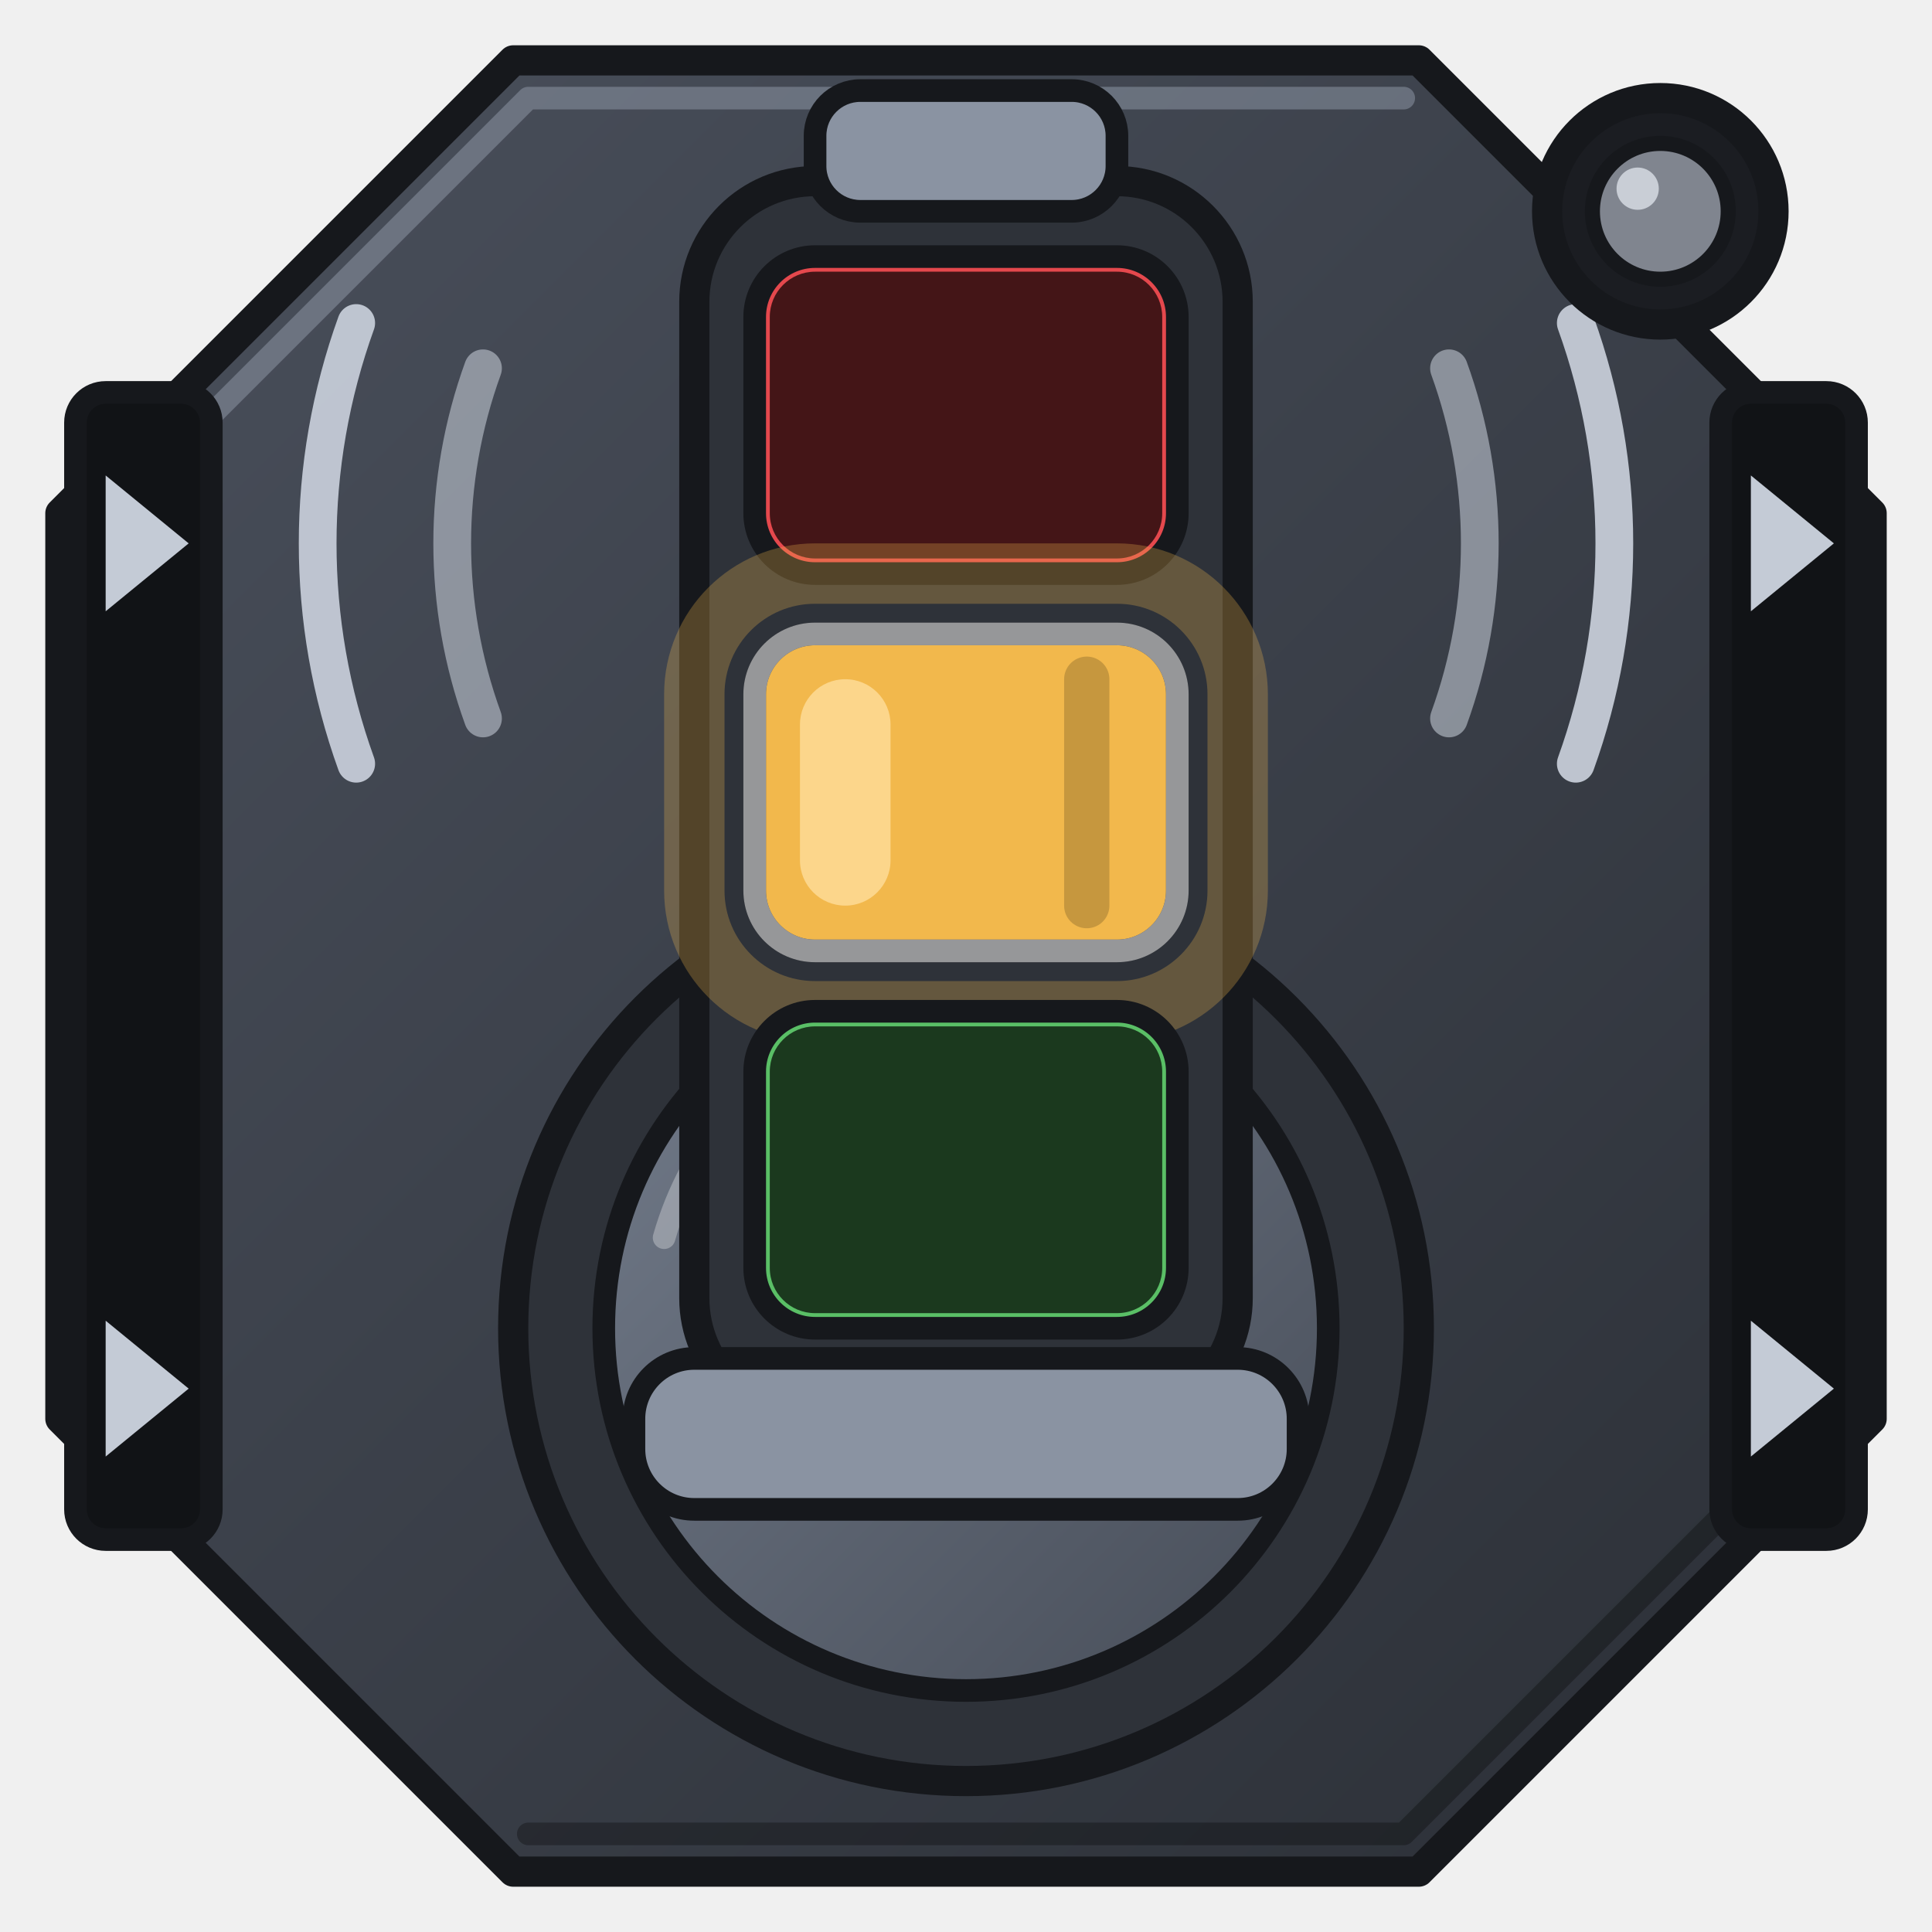
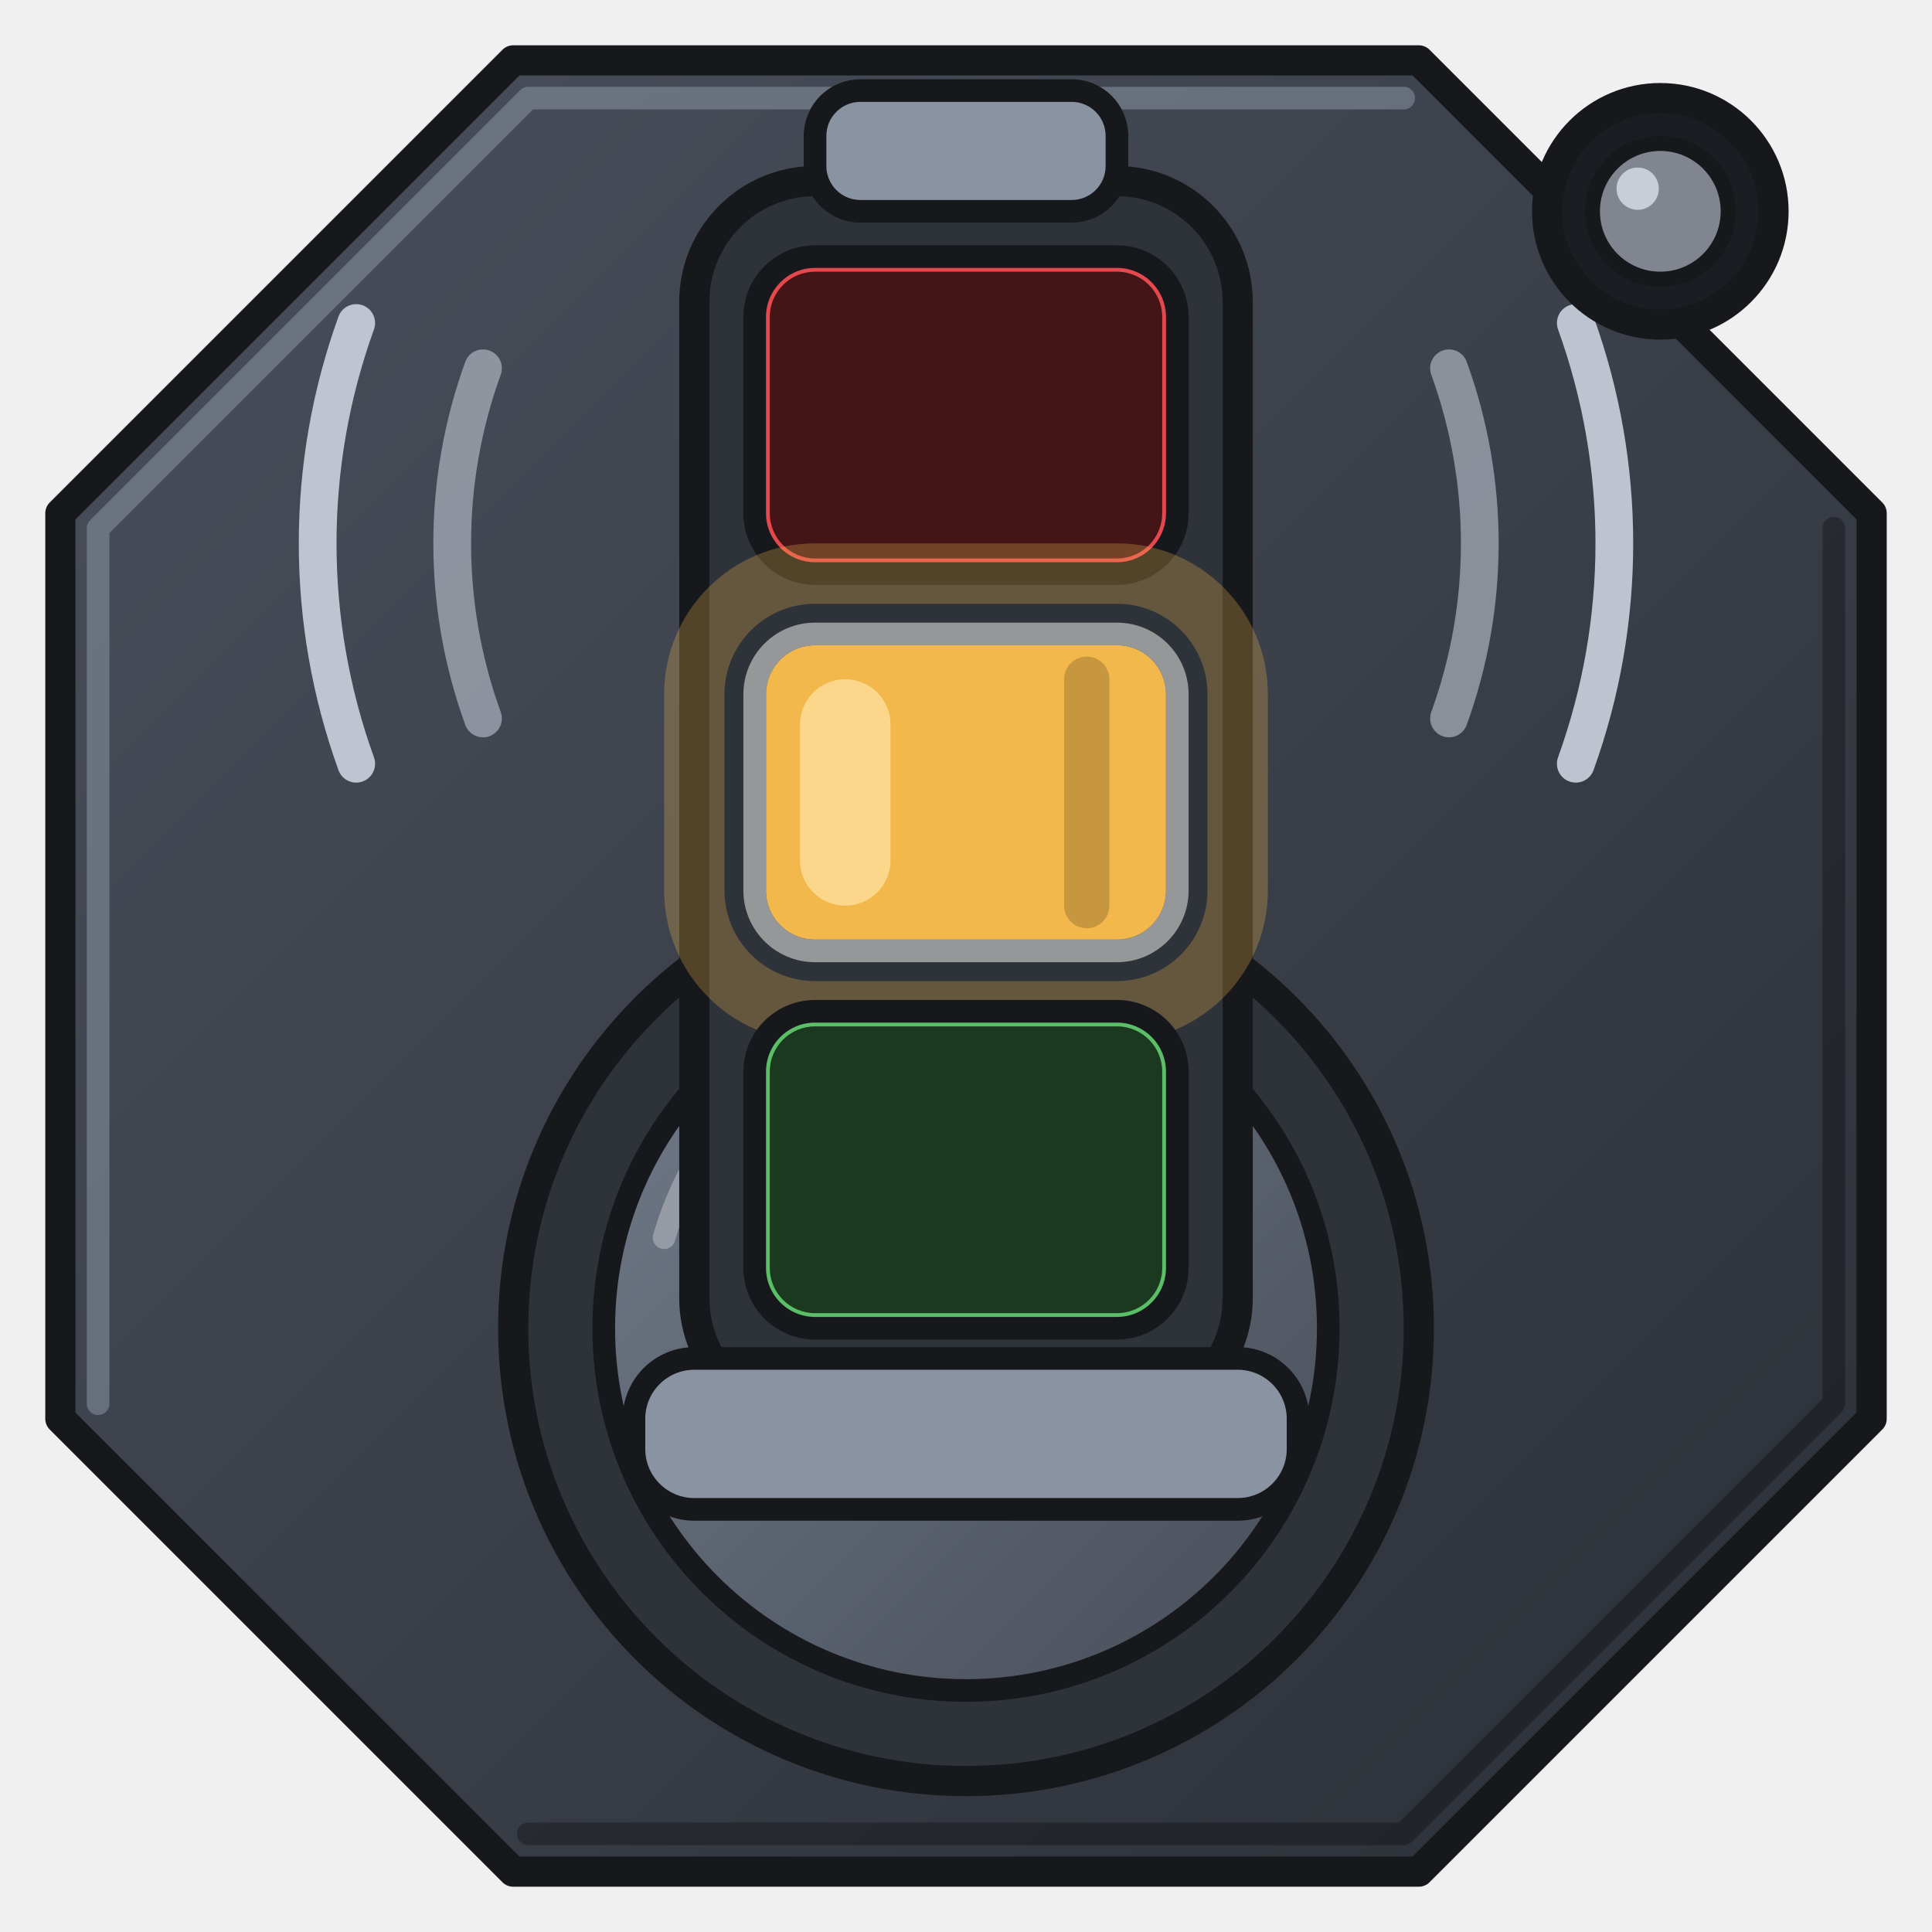
<svg xmlns="http://www.w3.org/2000/svg" width="128" height="128" viewBox="0 0 128 128">
  <defs>
    <linearGradient id="gb" x1="0" y1="0" x2="1" y2="1">
      <stop offset="0" stop-color="#4A505C" />
      <stop offset="1" stop-color="#2B2F36" />
    </linearGradient>
    <linearGradient id="gs" x1="0" y1="0" x2="1" y2="1">
      <stop offset="0" stop-color="#727B8A" />
      <stop offset="1" stop-color="#474D58" />
    </linearGradient>
  </defs>
  <path d="M34,4 L94,4 L124,34 L124,94 L94,124 L34,124 L4,94 L4,34 Z" fill="url(#gb)" stroke="#16181C" stroke-width="2" stroke-linejoin="round" stroke-linecap="round" />
  <path d="M35,6.5 H93 M6.5,35 V93 M35,6.5 L6.5,35" fill="none" stroke="#8A93A2" stroke-width="1.5" stroke-linejoin="round" stroke-linecap="round" opacity="0.55" />
  <path d="M35,121.5 H93 M121.5,35 V93 M93,121.5 L121.5,93" fill="none" stroke="#000000" stroke-width="1.5" stroke-linejoin="round" stroke-linecap="round" opacity="0.3" />
-   <rect x="5" y="26" width="9" height="76" rx="2" fill="#111316" stroke="#16181C" stroke-width="1.5" stroke-linejoin="round" stroke-linecap="round" />
-   <path d="M7,31.5 L12.5,36 L7,40.5 Z" fill="#C4CBD6" />
-   <path d="M7,87.5 L12.5,92 L7,96.5 Z" fill="#C4CBD6" />
-   <rect x="114" y="26" width="9" height="76" rx="2" fill="#111316" stroke="#16181C" stroke-width="1.5" stroke-linejoin="round" stroke-linecap="round" />
-   <path d="M116,31.5 L121.5,36 L116,40.5 Z" fill="#C4CBD6" />
-   <path d="M116,87.5 L121.5,92 L116,96.5 Z" fill="#C4CBD6" />
  <circle cx="64" cy="88" r="30" fill="#2E3239" stroke="#16181C" stroke-width="2" stroke-linejoin="round" stroke-linecap="round" />
  <circle cx="64" cy="88" r="24" fill="url(#gs)" stroke="#16181C" stroke-width="1.5" stroke-linejoin="round" stroke-linecap="round" />
  <path d="M44,82 A22,22 0 0 1 56,68" fill="none" stroke="#FFFFFF" stroke-width="1.5" stroke-linejoin="round" stroke-linecap="round" opacity="0.3" />
  <path d="M32.0,24.4 A34,34 0 0 0 32.0,47.6" fill="none" stroke="#C4CBD6" stroke-width="2.5" stroke-linejoin="round" stroke-linecap="round" opacity="0.58" />
  <path d="M96.0,47.6 A34,34 0 0 0 96.0,24.4" fill="none" stroke="#C4CBD6" stroke-width="2.5" stroke-linejoin="round" stroke-linecap="round" opacity="0.58" />
  <path d="M23.6,21.4 A43,43 0 0 0 23.6,50.6" fill="none" stroke="#C4CBD6" stroke-width="2.5" stroke-linejoin="round" stroke-linecap="round" opacity="0.95" />
  <path d="M104.4,50.6 A43,43 0 0 0 104.4,21.4" fill="none" stroke="#C4CBD6" stroke-width="2.5" stroke-linejoin="round" stroke-linecap="round" opacity="0.95" />
  <rect x="46" y="12" width="36" height="82" rx="8" fill="#2E3239" stroke="#16181C" stroke-width="2" stroke-linejoin="round" stroke-linecap="round" />
  <rect x="50" y="17" width="28" height="21" rx="4" fill="#E5484D" stroke="#16181C" stroke-width="1.5" stroke-linejoin="round" stroke-linecap="round" />
  <rect x="51" y="18" width="26" height="19" rx="3" fill="#000000" opacity="0.7" />
  <rect x="50" y="42" width="28" height="21" rx="4" fill="#F2B84C" stroke="#16181C" stroke-width="1.5" stroke-linejoin="round" stroke-linecap="round" />
  <rect x="46" y="38" width="36" height="29" rx="8" fill="none" stroke="#F2B84C" stroke-width="4" stroke-linejoin="round" stroke-linecap="round" opacity="0.28" />
  <rect x="53" y="45" width="6" height="15" rx="3" fill="#FFE0A0" opacity="0.75" />
  <path d="M72,45 V60" fill="none" stroke="#000000" stroke-width="3" stroke-linejoin="round" stroke-linecap="round" opacity="0.18" />
  <rect x="50" y="42" width="28" height="21" rx="4" fill="none" stroke="#FFFFFF" stroke-width="1.5" stroke-linejoin="round" stroke-linecap="round" opacity="0.55" />
  <rect x="50" y="67" width="28" height="21" rx="4" fill="#5ABF66" stroke="#16181C" stroke-width="1.5" stroke-linejoin="round" stroke-linecap="round" />
  <rect x="51" y="68" width="26" height="19" rx="3" fill="#000000" opacity="0.7" />
  <rect x="54" y="6" width="20" height="8" rx="3" fill="#8A93A2" stroke="#16181C" stroke-width="1.5" stroke-linejoin="round" stroke-linecap="round" />
  <rect x="42" y="90" width="44" height="10" rx="4" fill="#8A93A2" stroke="#16181C" stroke-width="1.5" stroke-linejoin="round" stroke-linecap="round" />
  <circle cx="110" cy="14" r="7.5" fill="#1B1D22" stroke="#16181C" stroke-width="2" stroke-linejoin="round" stroke-linecap="round" />
  <circle cx="110" cy="14" r="4.5" fill="#80858F" stroke="#16181C" stroke-width="1" stroke-linejoin="round" stroke-linecap="round" />
  <circle cx="108.5" cy="12.5" r="1.4" fill="#C9CED6" />
</svg>
